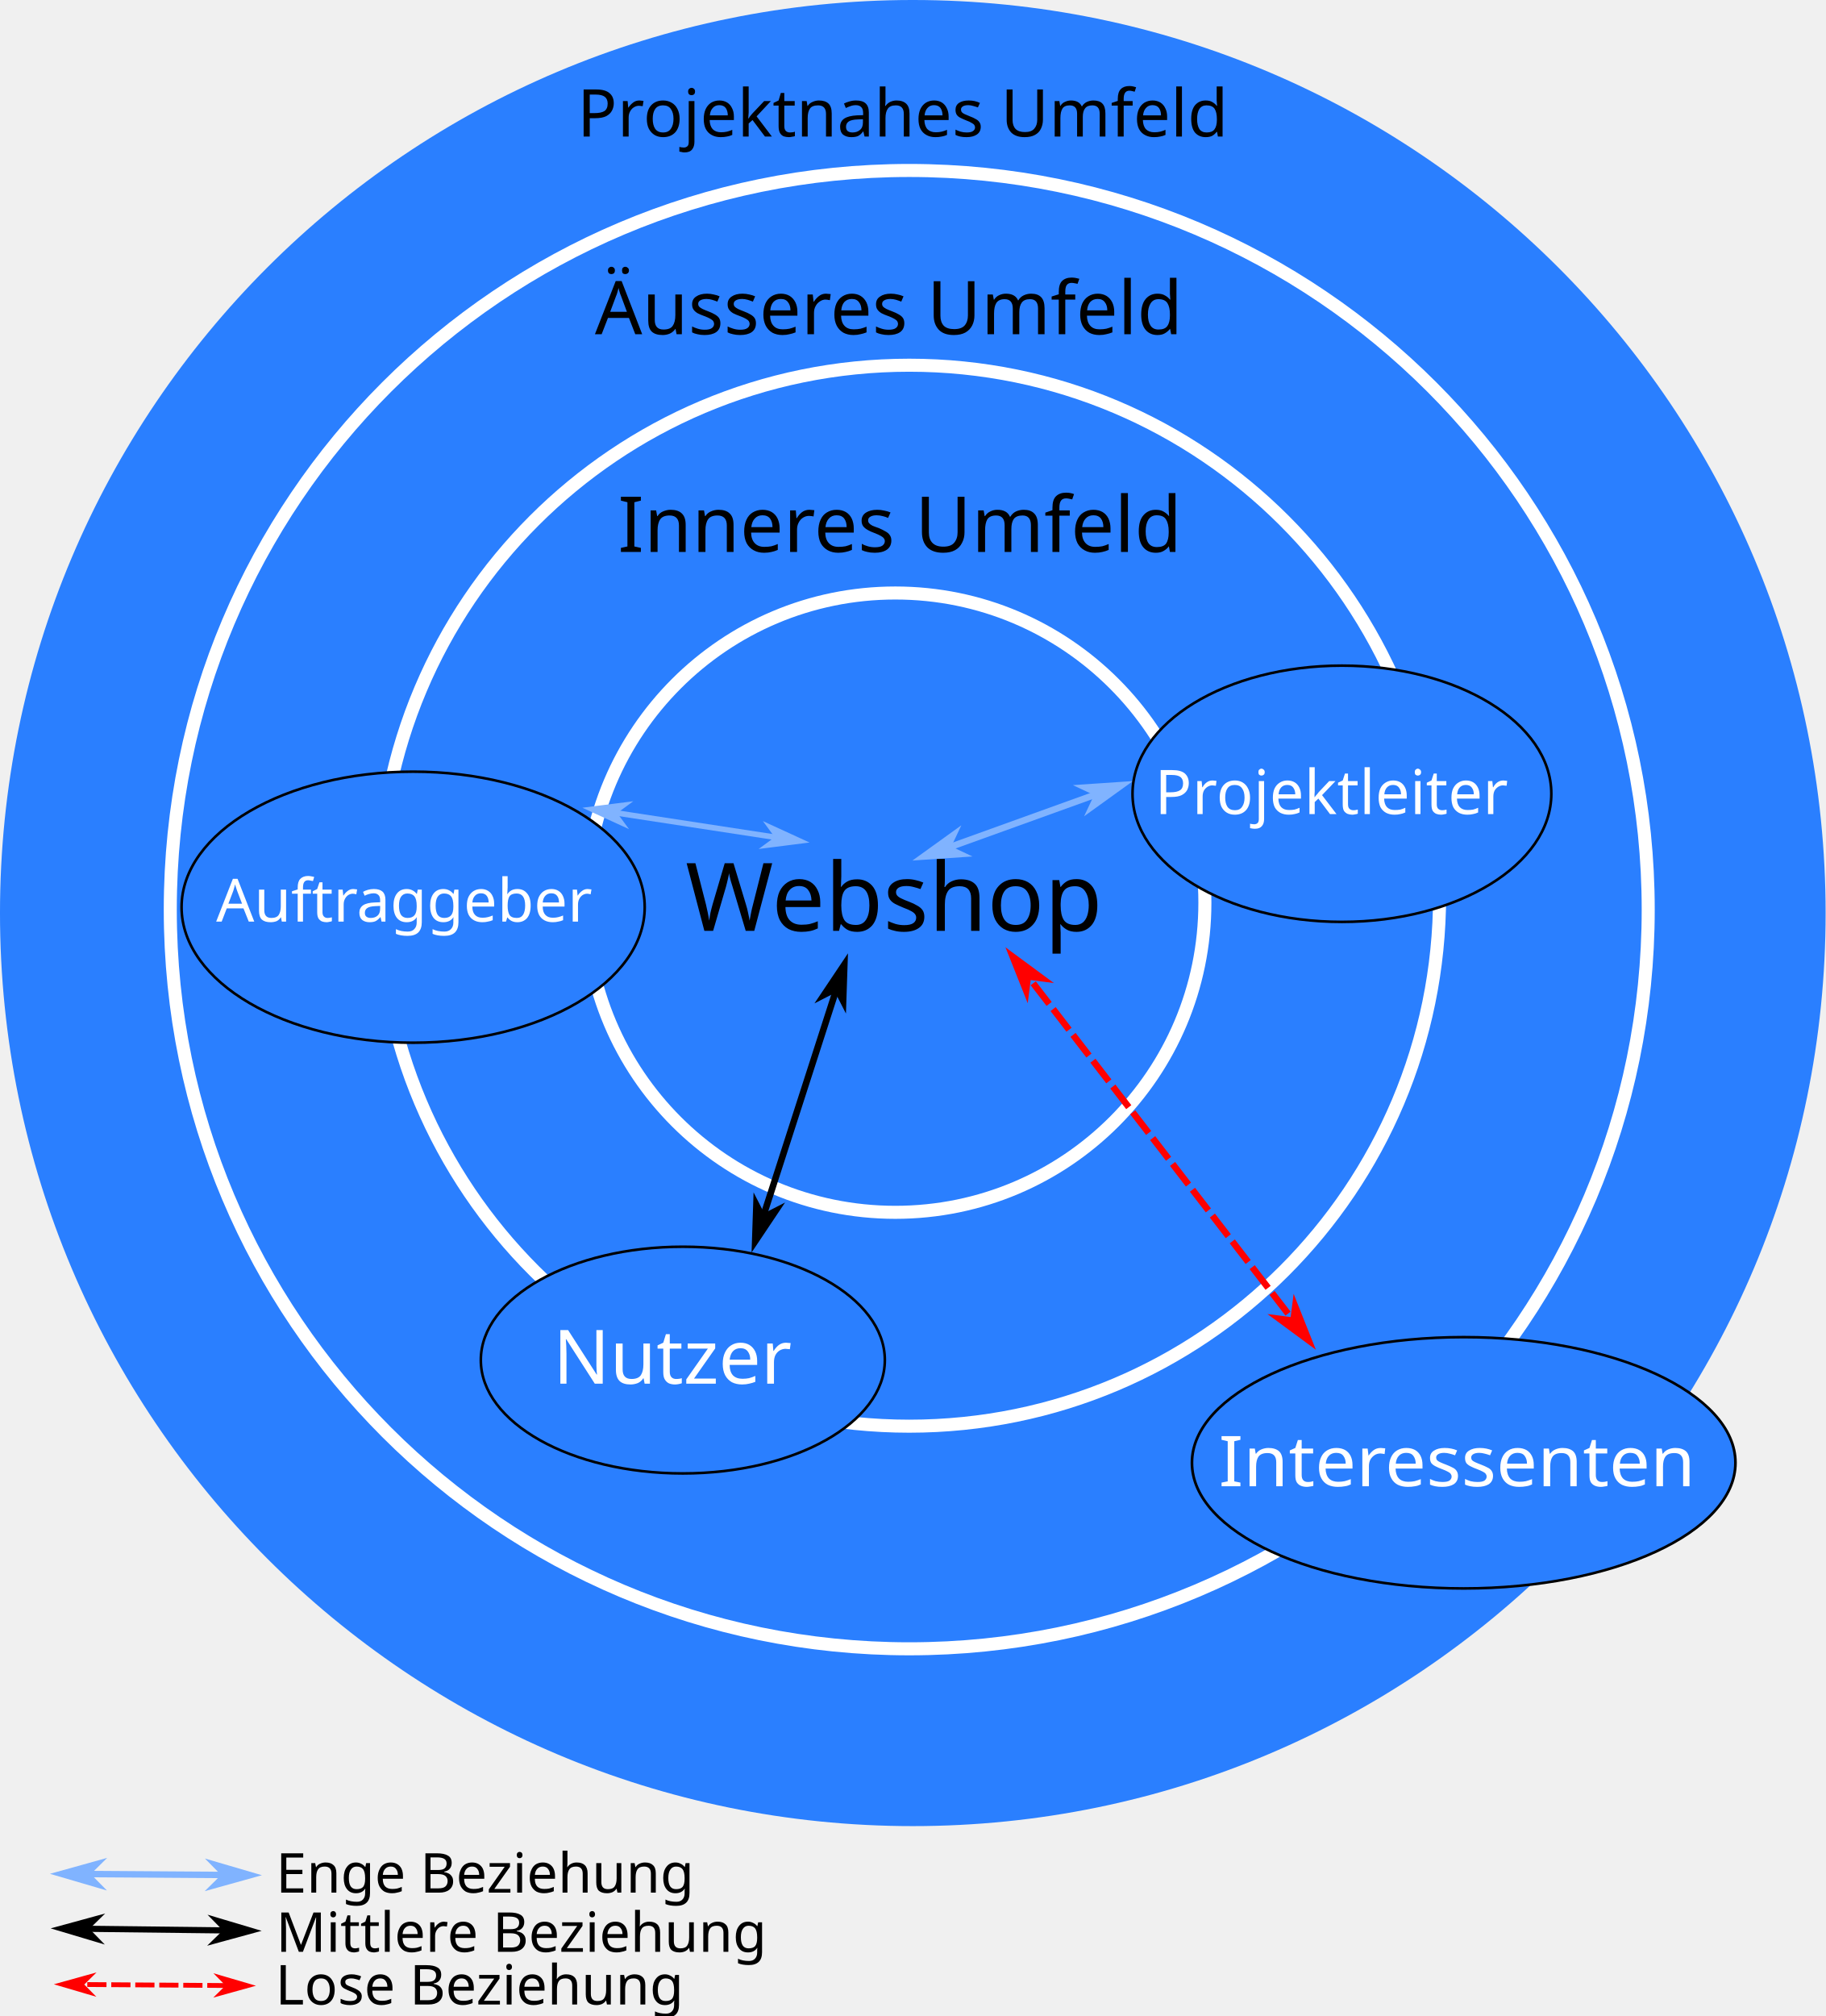
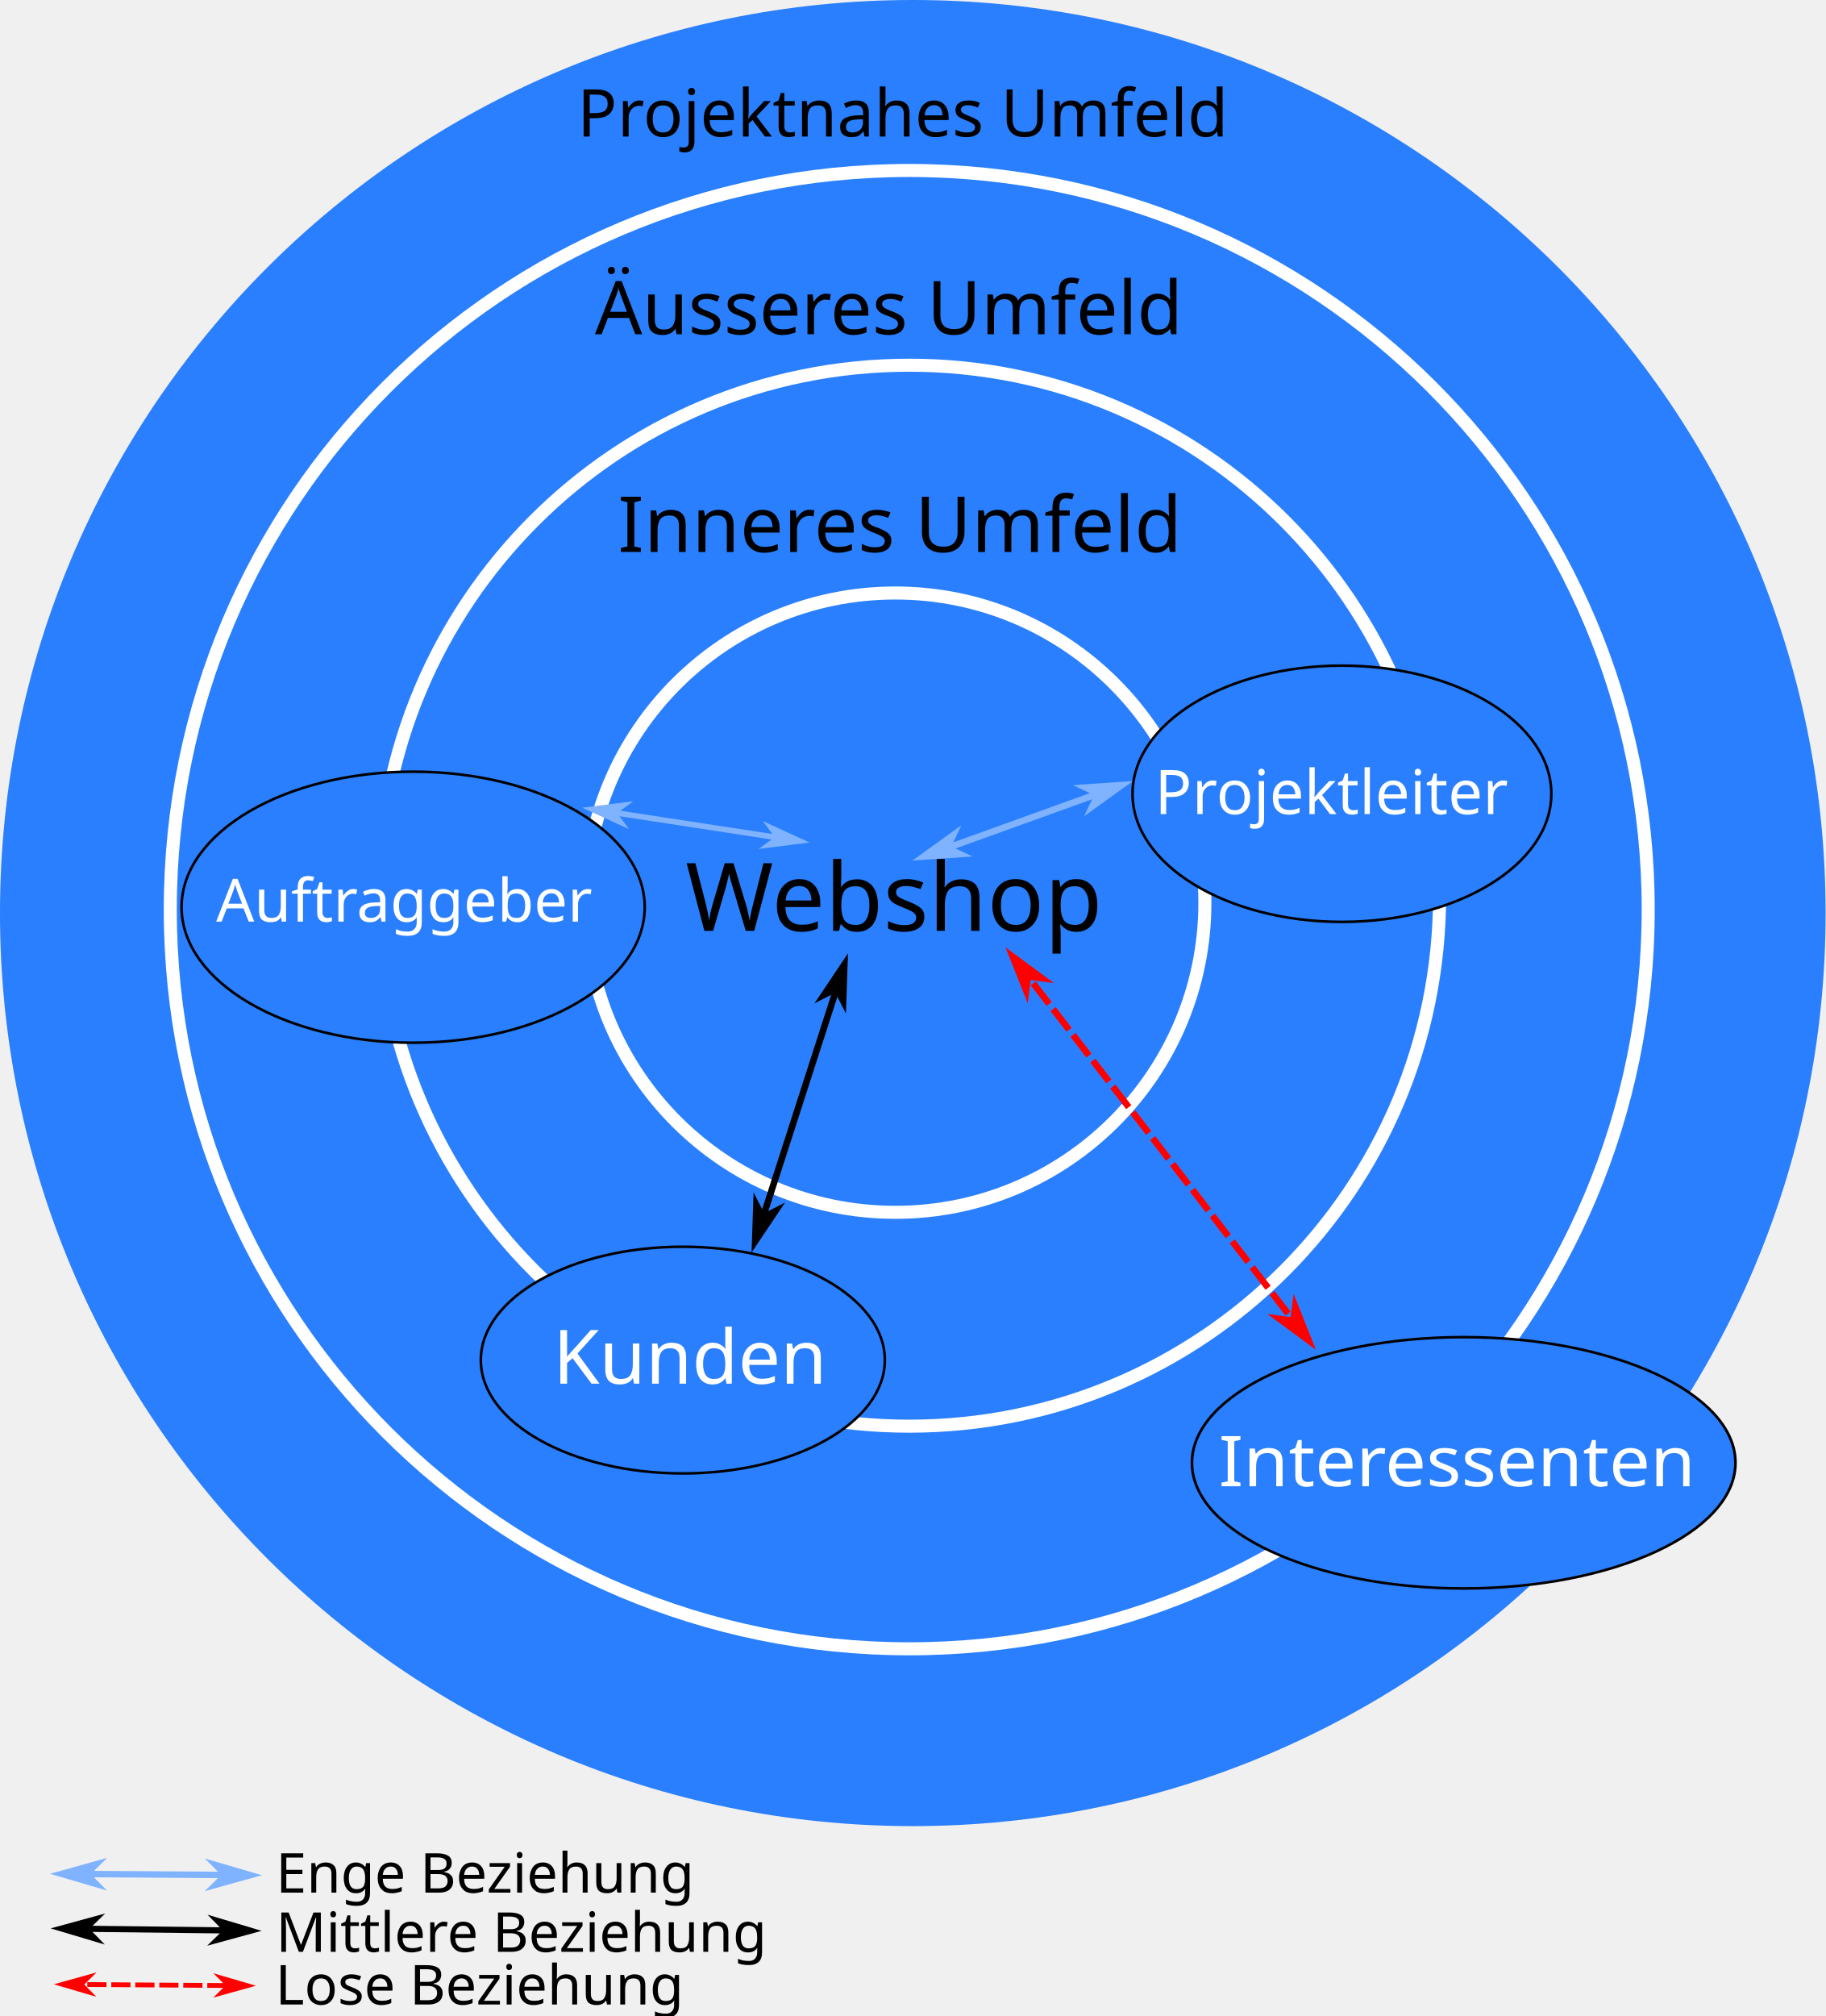
<svg xmlns="http://www.w3.org/2000/svg" width="140.049mm" height="154.613mm" viewBox="0 0 140.049 154.613" version="1.1" id="svg8">
  <defs id="defs2">
    <marker orient="auto" refY="0" refX="0" id="marker5833" style="overflow:visible">
      <path id="path5831" d="M 0,0 5,-5 -12.5,0 5,5 Z" style="fill:#ff0000;fill-opacity:1;fill-rule:evenodd;stroke:#ff0000;stroke-width:1pt;stroke-opacity:1" transform="matrix(-0.4,0,0,-0.4,-4,0)" />
    </marker>
    <marker orient="auto" refY="0" refX="0" id="marker5751" style="overflow:visible">
      <path id="path5749" d="M 0,0 5,-5 -12.5,0 5,5 Z" style="fill:#ff0000;fill-opacity:1;fill-rule:evenodd;stroke:#ff0000;stroke-width:1pt;stroke-opacity:1" transform="matrix(0.4,0,0,0.4,4,0)" />
    </marker>
    <marker style="overflow:visible" id="marker5675" refX="0" refY="0" orient="auto">
      <path transform="matrix(-0.4,0,0,-0.4,-4,0)" style="fill:#80b3ff;fill-opacity:1;fill-rule:evenodd;stroke:#80b3ff;stroke-width:1pt;stroke-opacity:1" d="M 0,0 5,-5 -12.5,0 5,5 Z" id="path5673" />
    </marker>
    <marker style="overflow:visible" id="marker5605" refX="0" refY="0" orient="auto">
      <path transform="matrix(0.4,0,0,0.4,4,0)" style="fill:#80b3ff;fill-opacity:1;fill-rule:evenodd;stroke:#80b3ff;stroke-width:1pt;stroke-opacity:1" d="M 0,0 5,-5 -12.5,0 5,5 Z" id="path5603" />
    </marker>
    <marker orient="auto" refY="0" refX="0" id="marker5541" style="overflow:visible">
      <path id="path5539" d="M 0,0 5,-5 -12.5,0 5,5 Z" style="fill:#000000;fill-opacity:1;fill-rule:evenodd;stroke:#000000;stroke-width:1pt;stroke-opacity:1" transform="matrix(-0.4,0,0,-0.4,-4,0)" />
    </marker>
    <marker orient="auto" refY="0" refX="0" id="marker5495" style="overflow:visible">
      <path id="path5493" d="M 0,0 5,-5 -12.5,0 5,5 Z" style="fill:#000000;fill-opacity:1;fill-rule:evenodd;stroke:#000000;stroke-width:1pt;stroke-opacity:1" transform="matrix(0.4,0,0,0.4,4,0)" />
    </marker>
    <marker orient="auto" refY="0" refX="0" id="Arrow1Mend" style="overflow:visible">
      <path id="path5118" d="M 0,0 5,-5 -12.5,0 5,5 Z" style="fill:#80b3ff;fill-opacity:1;fill-rule:evenodd;stroke:#80b3ff;stroke-width:1pt;stroke-opacity:1" transform="matrix(-0.4,0,0,-0.4,-4,0)" />
    </marker>
    <marker orient="auto" refY="0" refX="0" id="Arrow1Mstart" style="overflow:visible">
      <path id="path5115" d="M 0,0 5,-5 -12.5,0 5,5 Z" style="fill:#80b3ff;fill-opacity:1;fill-rule:evenodd;stroke:#80b3ff;stroke-width:1pt;stroke-opacity:1" transform="matrix(0.4,0,0,0.4,4,0)" />
    </marker>
    <marker orient="auto" refY="0" refX="0" id="Arrow1Sstart" style="overflow:visible">
      <path id="path5121" d="M 0,0 5,-5 -12.5,0 5,5 Z" style="fill:#000000;fill-opacity:1;fill-rule:evenodd;stroke:#000000;stroke-width:1pt;stroke-opacity:1" transform="matrix(0.2,0,0,0.2,1.2,0)" />
    </marker>
    <marker orient="auto" refY="0" refX="0" id="Arrow1Lstart" style="overflow:visible">
      <path id="path5109" d="M 0,0 5,-5 -12.5,0 5,5 Z" style="fill:#000000;fill-opacity:1;fill-rule:evenodd;stroke:#000000;stroke-width:1pt;stroke-opacity:1" transform="matrix(0.8,0,0,0.8,10,0)" />
    </marker>
    <marker orient="auto" refY="0" refX="0" id="marker5751-3" style="overflow:visible">
      <path id="path5749-6" d="M 0,0 5,-5 -12.5,0 5,5 Z" style="fill:#ff0000;fill-opacity:1;fill-rule:evenodd;stroke:#ff0000;stroke-width:1pt;stroke-opacity:1" transform="matrix(0.4,0,0,0.4,4,0)" />
    </marker>
    <marker orient="auto" refY="0" refX="0" id="marker5833-7" style="overflow:visible">
      <path id="path5831-5" d="M 0,0 5,-5 -12.5,0 5,5 Z" style="fill:#ff0000;fill-opacity:1;fill-rule:evenodd;stroke:#ff0000;stroke-width:1pt;stroke-opacity:1" transform="matrix(-0.4,0,0,-0.4,-4,0)" />
    </marker>
    <marker orient="auto" refY="0" refX="0" id="marker5495-5" style="overflow:visible">
      <path id="path5493-6" d="M 0,0 5,-5 -12.5,0 5,5 Z" style="fill:#000000;fill-opacity:1;fill-rule:evenodd;stroke:#000000;stroke-width:1pt;stroke-opacity:1" transform="matrix(0.4,0,0,0.4,4,0)" />
    </marker>
    <marker orient="auto" refY="0" refX="0" id="marker5541-2" style="overflow:visible">
      <path id="path5539-9" d="M 0,0 5,-5 -12.5,0 5,5 Z" style="fill:#000000;fill-opacity:1;fill-rule:evenodd;stroke:#000000;stroke-width:1pt;stroke-opacity:1" transform="matrix(-0.4,0,0,-0.4,-4,0)" />
    </marker>
    <marker orient="auto" refY="0" refX="0" id="Arrow1Mstart-2" style="overflow:visible">
      <path id="path5115-7" d="M 0,0 5,-5 -12.5,0 5,5 Z" style="fill:#80b3ff;fill-opacity:1;fill-rule:evenodd;stroke:#80b3ff;stroke-width:1pt;stroke-opacity:1" transform="matrix(0.4,0,0,0.4,4,0)" />
    </marker>
    <marker orient="auto" refY="0" refX="0" id="Arrow1Mend-0" style="overflow:visible">
      <path id="path5118-9" d="M 0,0 5,-5 -12.5,0 5,5 Z" style="fill:#80b3ff;fill-opacity:1;fill-rule:evenodd;stroke:#80b3ff;stroke-width:1pt;stroke-opacity:1" transform="matrix(-0.4,0,0,-0.4,-4,0)" />
    </marker>
  </defs>
  <g id="layer2" style="display:inline" transform="translate(-33.14143,96.33883)">
    <circle style="opacity:1;fill:#2a7fff;fill-opacity:1;stroke:none;stroke-width:0.288;stroke-miterlimit:4;stroke-dasharray:none;stroke-opacity:1" id="path4803" cx="103.166" cy="-26.314" r="70.025" />
    <circle style="opacity:1;fill:#2a7fff;fill-opacity:1;stroke:#ffffff;stroke-width:1;stroke-miterlimit:4;stroke-dasharray:none;stroke-opacity:1" id="path4803-3" cx="102.893" cy="-26.576" r="56.689" />
    <circle style="opacity:1;fill:#2a7fff;fill-opacity:1;stroke:#ffffff;stroke-width:1;stroke-miterlimit:4;stroke-dasharray:none;stroke-opacity:1" id="path4803-3-6" cx="102.893" cy="-27.645" r="40.685" />
    <circle style="opacity:1;fill:#2a7fff;fill-opacity:1;stroke:#ffffff;stroke-width:1;stroke-miterlimit:4;stroke-dasharray:none;stroke-opacity:1" id="path4803-3-6-7" cx="101.824" cy="-27.111" r="23.749" />
  </g>
  <g id="layer1" transform="translate(-33.14143,96.33883)">
    <flowRoot xml:space="preserve" id="flowRoot4877" style="font-style:normal;font-weight:normal;font-size:40px;line-height:1.25;font-family:sans-serif;letter-spacing:0px;word-spacing:0px;fill:#000000;fill-opacity:1;stroke:none" transform="scale(0.2645833)">
      <flowRegion id="flowRegion4879">
        <rect id="rect4881" width="245.467" height="69.701" x="350.523" y="207.321" />
      </flowRegion>
      <flowPara id="flowPara4883" />
    </flowRoot>
    <flowRoot xml:space="preserve" id="flowRoot4921" style="font-style:normal;font-weight:normal;font-size:40px;line-height:1.25;font-family:sans-serif;letter-spacing:0px;word-spacing:0px;fill:#000000;fill-opacity:1;stroke:none" transform="scale(0.2645833)">
      <flowRegion id="flowRegion4923">
        <rect id="rect4925" width="169.706" height="49.497" x="328.3" y="173.986" />
      </flowRegion>
      <flowPara id="flowPara4927" />
    </flowRoot>
    <flowRoot xml:space="preserve" id="flowRoot4941" style="font-style:normal;font-weight:normal;font-size:40px;line-height:1.25;font-family:sans-serif;letter-spacing:0px;word-spacing:0px;fill:#000000;fill-opacity:1;stroke:none" transform="scale(0.2645833)">
      <flowRegion id="flowRegion4943">
        <rect id="rect4945" width="227.284" height="48.487" x="286.378" y="299.245" />
      </flowRegion>
      <flowPara id="flowPara4947" />
    </flowRoot>
    <flowRoot xml:space="preserve" id="flowRoot4961" style="font-style:normal;font-weight:normal;font-size:40px;line-height:1.25;font-family:sans-serif;letter-spacing:0px;word-spacing:0px;fill:#000000;fill-opacity:1;stroke:none" transform="scale(0.2645833)">
      <flowRegion id="flowRegion4963">
        <rect id="rect4965" width="160.614" height="66.67" x="309.612" y="393.695" />
      </flowRegion>
      <flowPara id="flowPara4967" />
    </flowRoot>
    <text xml:space="preserve" style="font-style:normal;font-weight:normal;font-size:5.06px;line-height:1.25;font-family:sans-serif;letter-spacing:0px;word-spacing:0px;fill:#000000;fill-opacity:1;stroke:none;stroke-width:0.126" x="77.43" y="-85.864" id="text4931">
      <tspan x="77.43" y="-85.864" style="stroke-width:0.126" id="tspan4933">Projektnahes Umfeld</tspan>
    </text>
    <text xml:space="preserve" style="font-style:normal;font-weight:normal;font-size:5.692px;line-height:1.25;font-family:sans-serif;letter-spacing:0px;word-spacing:0px;fill:#000000;fill-opacity:1;stroke:none;stroke-width:0.142" x="78.783" y="-70.708" id="text4939">
      <tspan id="tspan4937" x="78.783" y="-70.708" style="stroke-width:0.142">Äusseres Umfeld</tspan>
    </text>
    <text xml:space="preserve" style="font-style:normal;font-weight:normal;font-size:5.944px;line-height:1.25;font-family:sans-serif;letter-spacing:0px;word-spacing:0px;fill:#000000;fill-opacity:1;stroke:none;stroke-width:0.149" x="80.538" y="-54.009" id="text4951">
      <tspan x="80.538" y="-54.009" style="stroke-width:0.149" id="tspan4955">Inneres Umfeld</tspan>
    </text>
    <flowRoot xml:space="preserve" id="flowRoot4999" style="font-style:normal;font-weight:normal;font-size:40px;line-height:1.25;font-family:sans-serif;letter-spacing:0px;word-spacing:0px;fill:#000000;fill-opacity:1;stroke:none" transform="scale(0.2645833)">
      <flowRegion id="flowRegion5001">
        <rect id="rect5003" width="154.286" height="73.571" x="304.286" y="388.234" />
      </flowRegion>
      <flowPara id="flowPara5005" />
    </flowRoot>
    <text xml:space="preserve" style="font-style:normal;font-weight:normal;font-size:7.264px;line-height:1.25;font-family:sans-serif;letter-spacing:0px;word-spacing:0px;fill:#000000;fill-opacity:1;stroke:none;stroke-width:0.182" x="85.722" y="-24.95" id="text5009">
      <tspan id="tspan5007" x="85.722" y="-24.95" style="stroke-width:0.182">Webshop</tspan>
    </text>
  </g>
  <g id="layer3" transform="translate(-33.14143,96.33883)">
    <path style="fill:#80b3ff;stroke:#80b3ff;stroke-width:0.426;stroke-linecap:butt;stroke-linejoin:miter;stroke-miterlimit:4;stroke-dasharray:none;stroke-opacity:1;marker-start:url(#marker5605);marker-end:url(#marker5675)" d="m 78.646,-34.265 c 15.77,2.414 15.77,2.414 15.77,2.414" id="path5071" />
    <path style="fill:#80b3ff;stroke:#80b3ff;stroke-width:0.5;stroke-linecap:butt;stroke-linejoin:miter;stroke-miterlimit:4;stroke-dasharray:none;stroke-opacity:1;marker-start:url(#Arrow1Mstart);marker-end:url(#Arrow1Mend)" d="m 104.065,-30.675 c 15.065,-5.428 15.065,-5.428 15.065,-5.428" id="path5071-5" />
    <path style="fill:#ff0000;stroke:#000000;stroke-width:0.5;stroke-linecap:butt;stroke-linejoin:miter;stroke-miterlimit:4;stroke-dasharray:none;stroke-opacity:1;marker-start:url(#marker5495);marker-end:url(#marker5541)" d="m 91.098,-1.212 c 6.792,-21.076 6.792,-21.076 6.792,-21.076" id="path5071-3" />
    <path style="fill:#ff0000;stroke:#ff0000;stroke-width:0.5;stroke-linecap:butt;stroke-linejoin:miter;stroke-miterlimit:4;stroke-dasharray:2, 0.5;stroke-dashoffset:0;stroke-opacity:1;marker-start:url(#marker5751);marker-end:url(#marker5833)" d="m 110.875,-22.908 c 22.613,29.309 22.613,29.309 22.613,29.309" id="path5071-5-5" />
    <path style="fill:#ff0000;fill-opacity:0.976;stroke:#ff0000;stroke-width:0.368;stroke-linecap:butt;stroke-linejoin:miter;stroke-miterlimit:4;stroke-dasharray:1.473, 0.368;stroke-dashoffset:0;stroke-opacity:1;marker-start:url(#marker5751-3);marker-end:url(#marker5833-7)" d="m 37.996,55.848 c 14.057,0.1 14.057,0.1 14.057,0.1" id="path5071-5-5-3" />
    <path style="fill:#ff0000;stroke:#000000;stroke-width:0.469;stroke-linecap:butt;stroke-linejoin:miter;stroke-miterlimit:4;stroke-dasharray:none;stroke-opacity:1;marker-start:url(#marker5495-5);marker-end:url(#marker5541-2)" d="M 52.29,51.732 C 37.952,51.565 37.952,51.565 37.952,51.565" id="path5071-3-1" />
    <path style="fill:#80b3ff;stroke:#80b3ff;stroke-width:0.493;stroke-linecap:butt;stroke-linejoin:miter;stroke-miterlimit:4;stroke-dasharray:none;stroke-opacity:1;marker-start:url(#Arrow1Mstart-2);marker-end:url(#Arrow1Mend-0)" d="m 37.946,47.376 c 14.317,0.095 14.317,0.095 14.317,0.095" id="path5071-5-3" />
    <text xml:space="preserve" style="font-style:normal;font-weight:normal;font-size:10.583px;line-height:1.25;font-family:sans-serif;letter-spacing:0px;word-spacing:0px;fill:#000000;fill-opacity:1;stroke:none;stroke-width:0.265" x="54.308" y="48.813" id="text181">
      <tspan id="tspan179" x="54.308" y="48.813" style="font-size:4.233px;line-height:1.25;stroke-width:0.265">Enge Beziehung</tspan>
    </text>
    <text xml:space="preserve" style="font-style:normal;font-weight:normal;font-size:10.583px;line-height:1.25;font-family:sans-serif;letter-spacing:0px;word-spacing:0px;fill:#000000;fill-opacity:1;stroke:none;stroke-width:0.265" x="54.318" y="53.351" id="text185">
      <tspan id="tspan183" x="54.318" y="53.351" style="font-size:4.233px;stroke-width:0.265">Mittlere Beziehung</tspan>
    </text>
    <text xml:space="preserve" style="font-style:normal;font-weight:normal;font-size:10.583px;line-height:1.25;font-family:sans-serif;letter-spacing:0px;word-spacing:0px;fill:#000000;fill-opacity:1;stroke:none;stroke-width:0.265" x="54.27" y="57.393" id="text189">
      <tspan id="tspan187" x="54.27" y="57.393" style="font-size:4.233px;stroke-width:0.265">Lose Beziehung</tspan>
    </text>
  </g>
  <g id="layer4" transform="translate(-33.14143,96.33883)">
    <flowRoot xml:space="preserve" id="flowRoot5019" style="font-style:normal;font-weight:normal;font-size:40px;line-height:1.25;font-family:sans-serif;letter-spacing:0px;word-spacing:0px;fill:#000000;fill-opacity:1;stroke:none" transform="scale(0.2645833)">
      <flowRegion id="flowRegion5021">
        <rect id="rect5023" width="151.429" height="48.571" x="122.857" y="433.948" />
      </flowRegion>
      <flowPara id="flowPara5025" />
    </flowRoot>
    <g id="g5069" transform="translate(20.04521,-146.1148)">
      <ellipse ry="10.394" rx="17.765" cy="119.351" cx="44.79" id="path5015" style="opacity:1;fill:#2a7fff;fill-opacity:1;stroke:#000000;stroke-width:0.2;stroke-miterlimit:4;stroke-dasharray:none;stroke-opacity:1" />
      <text id="text5029" y="120.458" x="29.68" style="font-style:normal;font-weight:normal;font-size:4.578px;line-height:1.25;font-family:sans-serif;letter-spacing:0px;word-spacing:0px;fill:#ffffff;fill-opacity:1;stroke:none;stroke-width:0.114" xml:space="preserve">
        <tspan style="fill:#ffffff;stroke-width:0.114" y="120.458" x="29.68" id="tspan5027">Auftraggeber</tspan>
      </text>
    </g>
    <flowRoot xml:space="preserve" id="flowRoot5031" style="font-style:normal;font-weight:normal;font-size:40px;line-height:1.25;font-family:sans-serif;letter-spacing:0px;word-spacing:0px;fill:#000000;fill-opacity:1;stroke:none" transform="scale(0.2645833)">
      <flowRegion id="flowRegion5033">
        <rect id="rect5035" width="159.286" height="46.429" x="558.571" y="378.234" />
      </flowRegion>
      <flowPara id="flowPara5037" />
    </flowRoot>
    <g id="g5059" transform="translate(-17.37252,-139.1658)">
      <ellipse ry="9.827" rx="16.064" cy="103.703" cx="153.458" id="path5011" style="opacity:1;fill:#2a7fff;fill-opacity:1;stroke:#000000;stroke-width:0.2;stroke-miterlimit:4;stroke-dasharray:none;stroke-opacity:1" />
      <text id="text5041" y="105.262" x="139.103" style="font-style:normal;font-weight:normal;font-size:4.725px;line-height:1.25;font-family:sans-serif;letter-spacing:0px;word-spacing:0px;fill:#ffffff;fill-opacity:1;stroke:none;stroke-width:0.118" xml:space="preserve">
        <tspan style="fill:#ffffff;stroke-width:0.118" y="105.262" x="139.103" id="tspan5039">Projektleiter</tspan>
      </text>
    </g>
    <g id="g5054" transform="matrix(1.040612,0,0,0.9998535,-21.73603,-131.4526)">
      <ellipse ry="9.638" rx="20.033" cy="147.321" cx="160.64" id="path5013" style="opacity:1;fill:#2a7fff;fill-opacity:1;stroke:#000000;stroke-width:0.2;stroke-miterlimit:4;stroke-dasharray:none;stroke-opacity:1" />
      <text id="text5045" y="149.121" x="142.572" style="font-style:normal;font-weight:normal;font-size:5.391px;line-height:1.25;font-family:sans-serif;letter-spacing:0px;word-spacing:0px;fill:#ffffff;fill-opacity:1;stroke:none;stroke-width:0.135" xml:space="preserve">
        <tspan style="fill:#ffffff;stroke-width:0.135" y="149.121" x="142.572" id="tspan5043">Interessenten</tspan>
      </text>
    </g>
    <g id="g5064" transform="translate(13.89801,-150.1239)">
      <ellipse ry="8.693" rx="15.497" cy="158.094" cx="71.626" id="path5017" style="opacity:1;fill:#2a7fff;fill-opacity:1;stroke:#000000;stroke-width:0.2;stroke-miterlimit:4;stroke-dasharray:none;stroke-opacity:1" />
      <text id="text5049" y="159.901" x="61.669" style="font-style:normal;font-weight:normal;font-size:5.752px;line-height:1.25;font-family:sans-serif;letter-spacing:0px;word-spacing:0px;fill:#ffffff;fill-opacity:1;stroke:none;stroke-width:0.144" xml:space="preserve">
-         <tspan style="fill:#ffffff;stroke-width:0.144" y="159.901" x="61.669" id="tspan5047">Nutzer</tspan>
+         <tspan style="fill:#ffffff;stroke-width:0.144" y="159.901" x="61.669" id="tspan5047">Kunden</tspan>
      </text>
    </g>
  </g>
</svg>
